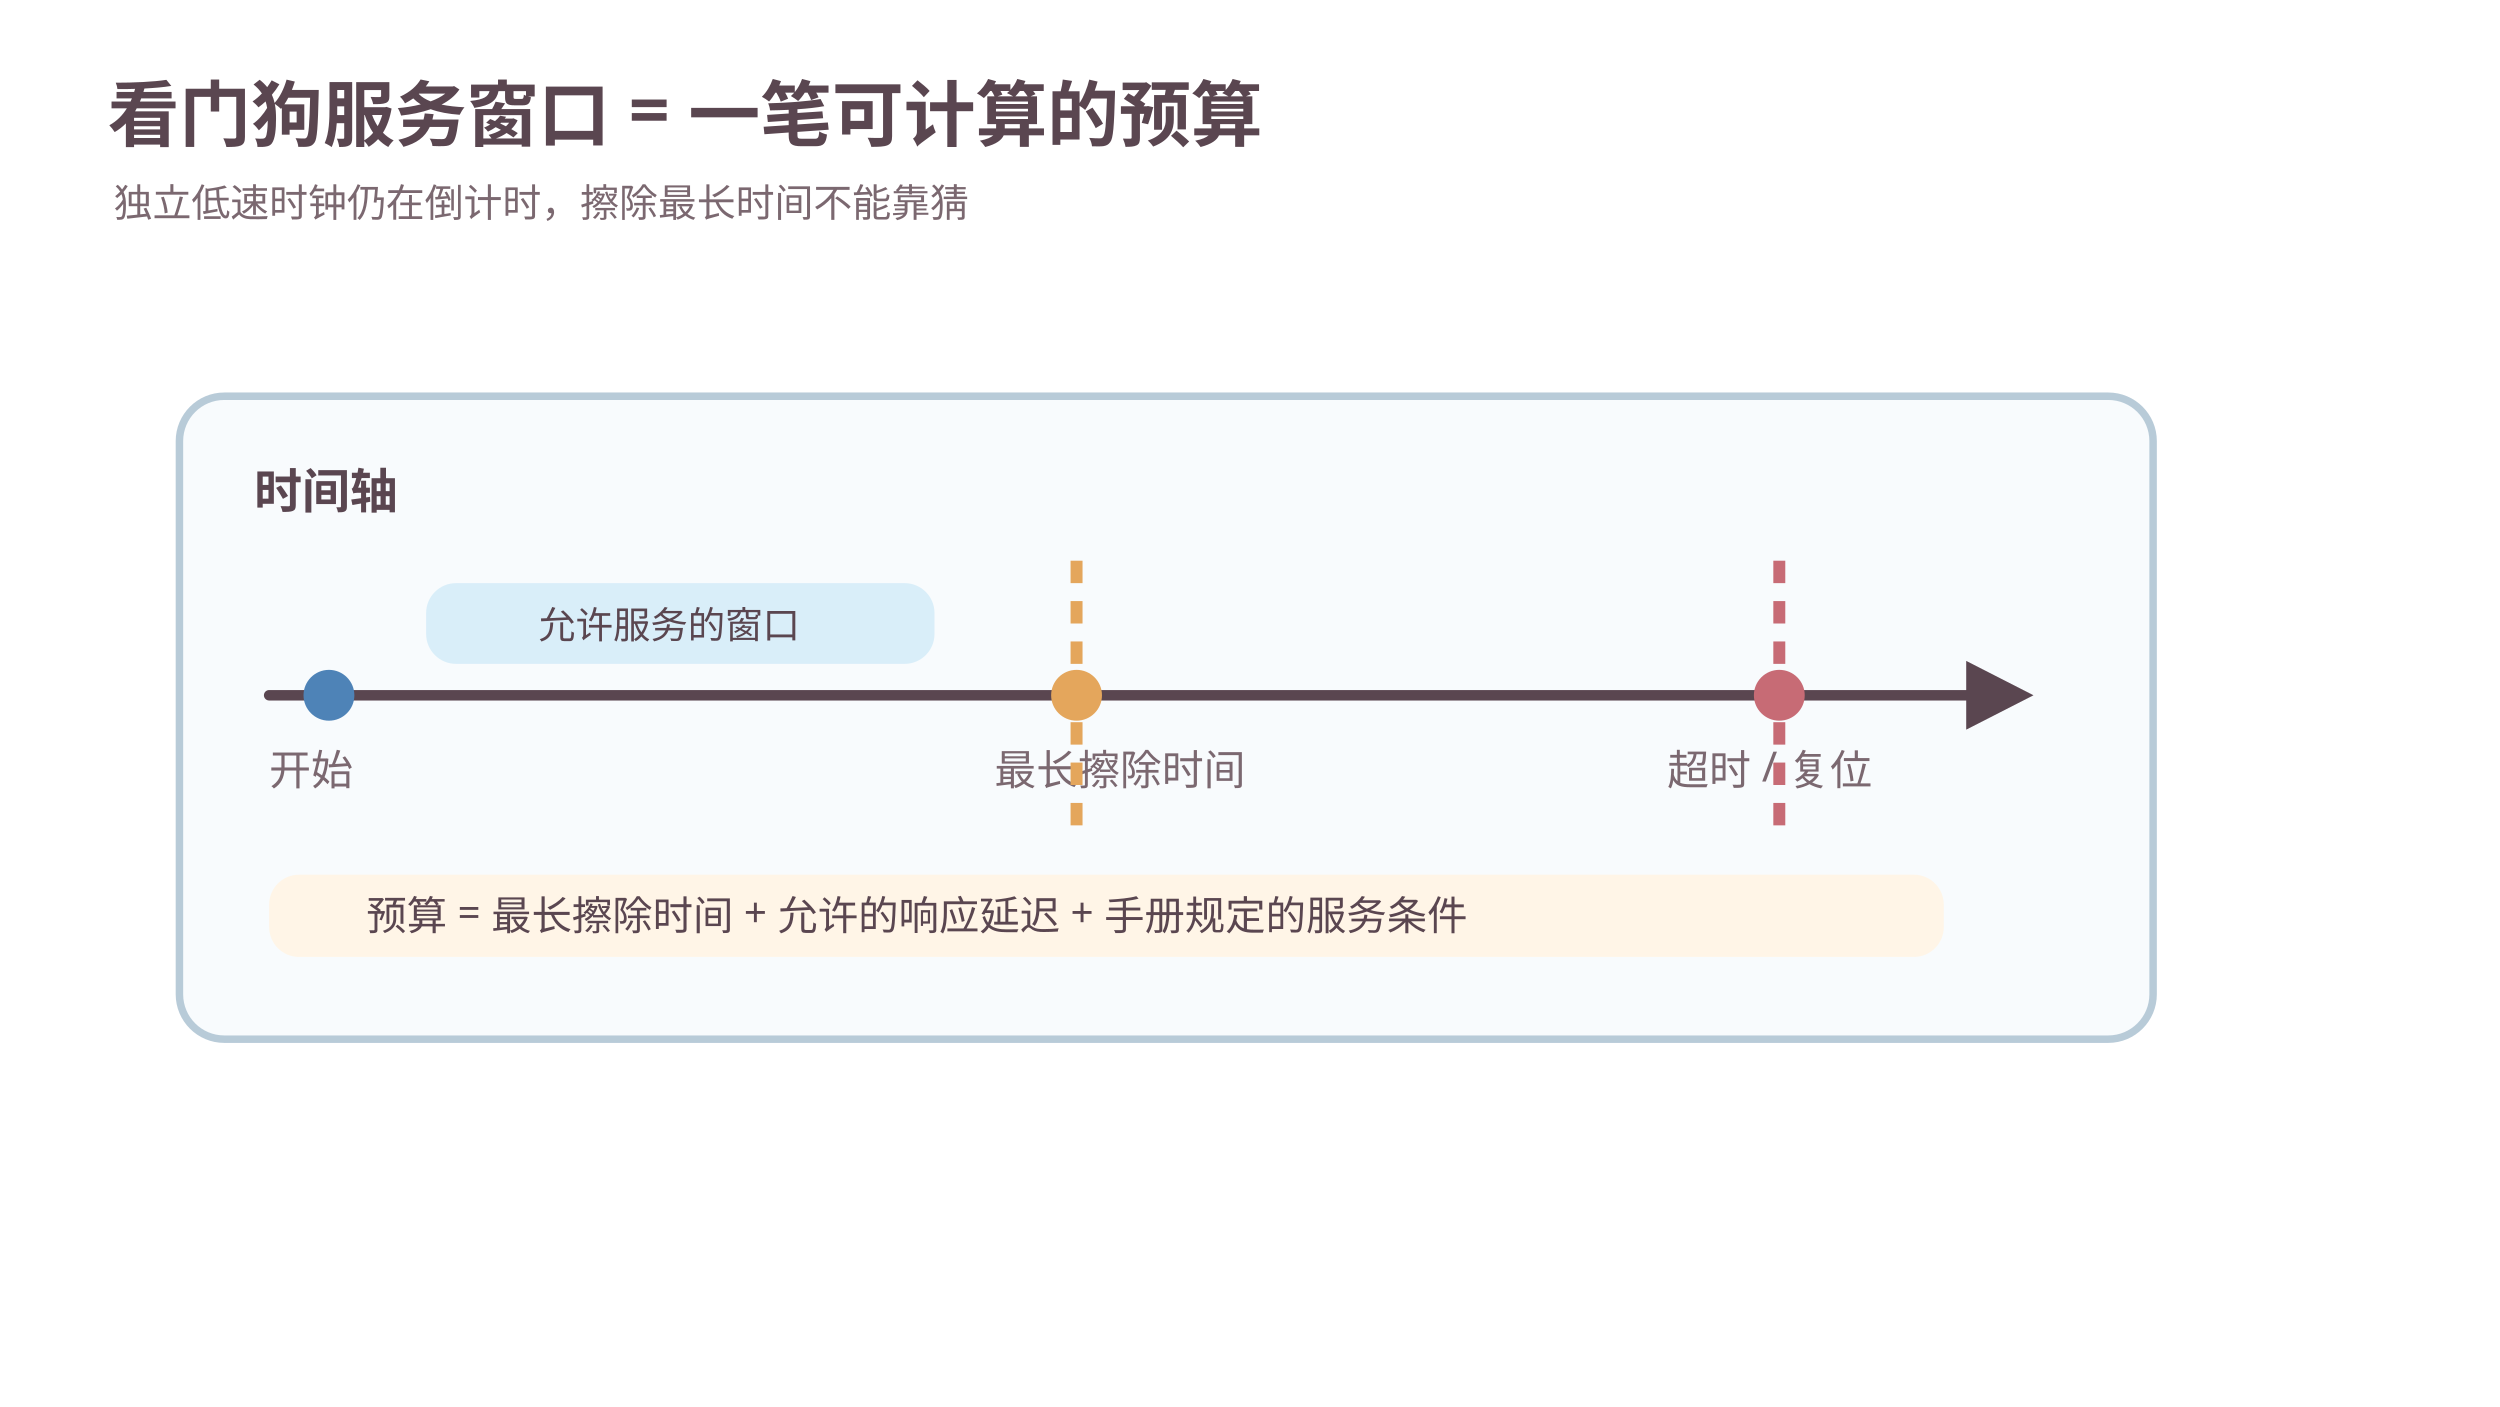
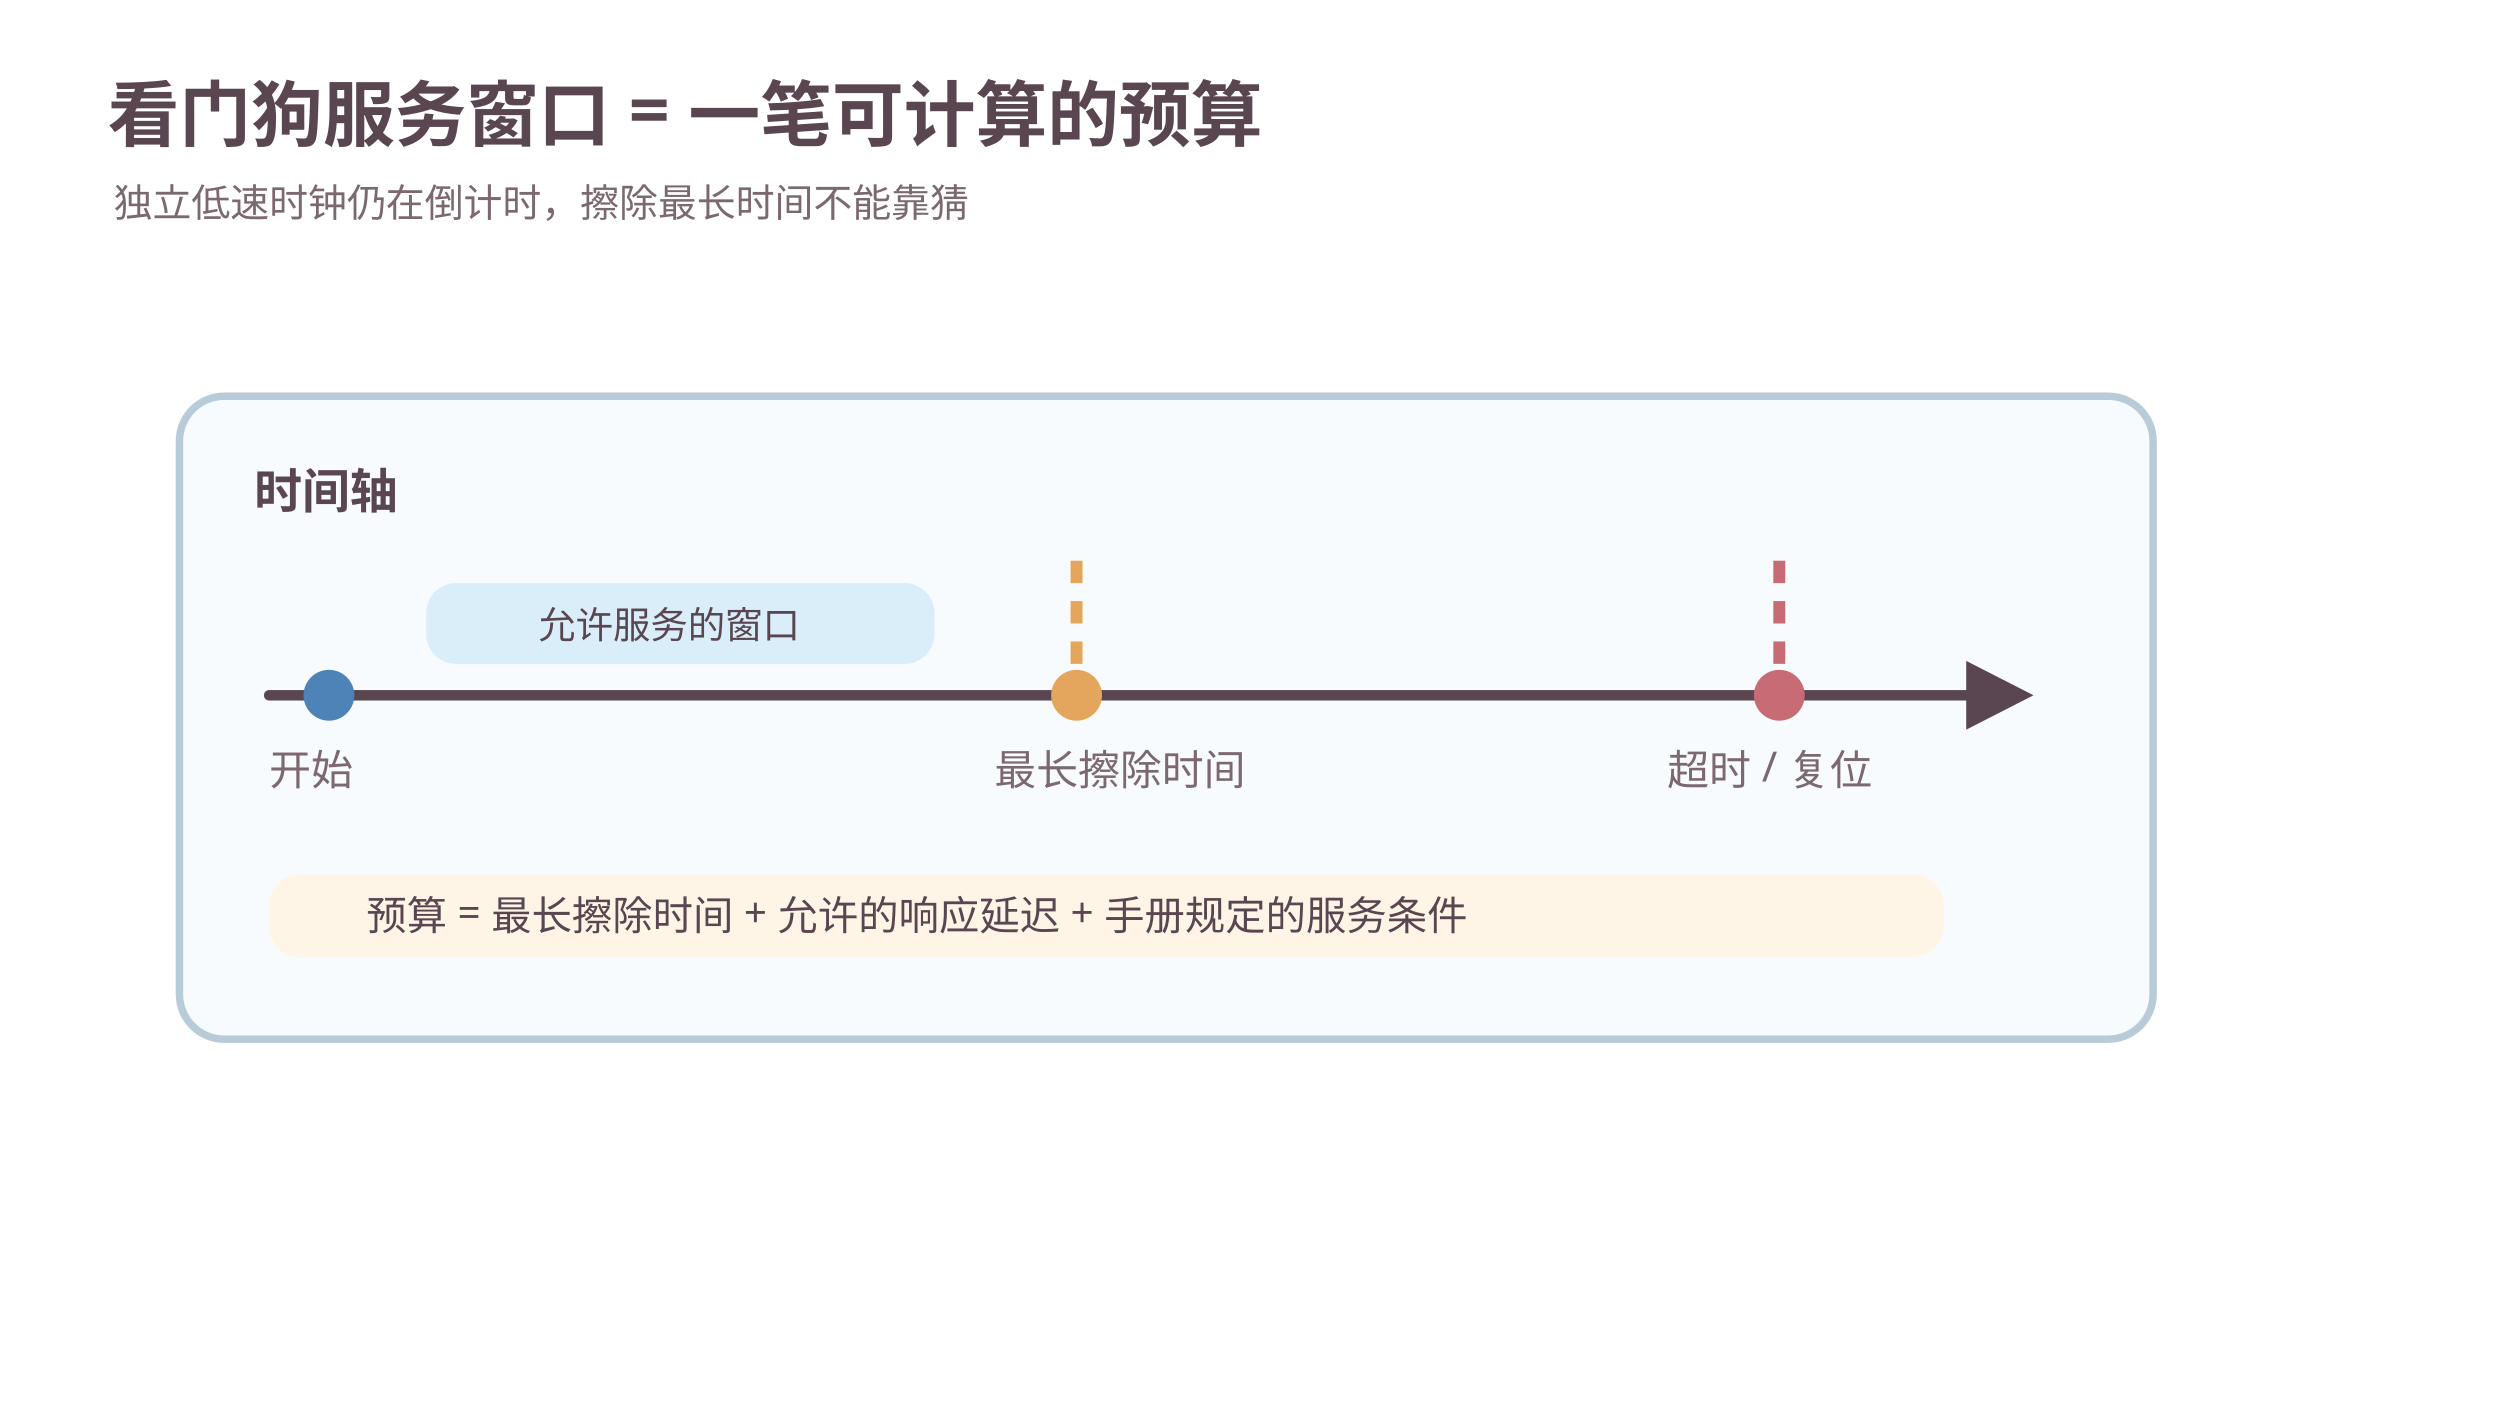
<svg xmlns="http://www.w3.org/2000/svg" width="1672" height="941" viewBox="0 0 1672 941">
  <rect width="1672" height="941" fill="#ffffff" />
  <style>.ink{font-family:'Microsoft YaHei',sans-serif;fill:#5A4650}.muted{font-family:'Microsoft YaHei',sans-serif;fill:#7b6870}.line{stroke:#5A4650;stroke-width:7;stroke-linecap:round;stroke-linejoin:round;fill:none}</style>
  <text x="72" y="94" class="ink" font-size="48" font-weight="700">看门狗服务窗口 = 一笔可计算的预算</text>
  <text x="76" y="145" class="muted" font-size="26">独立低速时钟仍在倒计时，擦除最长时间不能靠猜</text>
  <rect x="120" y="265" width="1320" height="430" rx="30" fill="#F8FBFD" stroke="#B8CBD8" stroke-width="5" />
  <text x="170" y="340" class="ink" font-size="32" font-weight="700">时间轴</text>
  <path d="M180 465H1340" class="line" />
  <path d="m1315 442 45 23-45 23" fill="#5A4650" />
  <circle cx="220" cy="465" r="17" fill="#4E83B7" />
  <circle cx="720" cy="465" r="17" fill="#E4A65C" />
  <circle cx="1190" cy="465" r="17" fill="#C76B75" />
  <text x="180" y="525" class="muted" font-size="28">开始</text>
-   <text x="665" y="525" class="muted" font-size="28">最长擦除时间</text>
-   <text x="1115" y="525" class="muted" font-size="28">超时 / 复位</text>
+   <text id="flash-budget-erase-label" x="665" y="525" class="muted" font-size="28">最长擦除时间</text>
+   <text id="flash-budget-timeout-label" x="1115" y="525" class="muted" font-size="28">超时 / 复位</text>
  <rect x="285" y="390" width="340" height="54" rx="20" fill="#D9EEF9" />
  <text x="360" y="427" class="ink" font-size="25">允许服务的窗口</text>
-   <path d="M720 375v180" stroke="#E4A65C" stroke-width="8" stroke-dasharray="15 12" />
-   <path d="M1190 375v180" stroke="#C76B75" stroke-width="8" stroke-dasharray="15 12" />
+   <path id="flash-budget-erase-marker" d="M720 375v70" stroke="#E4A65C" stroke-width="8" stroke-dasharray="15 12" />
+   <path id="flash-budget-timeout-marker" d="M1190 375v70" stroke="#C76B75" stroke-width="8" stroke-dasharray="15 12" />
  <rect x="180" y="585" width="1120" height="55" rx="20" fill="#FFF5E7" />
  <text x="245" y="622" class="ink" font-size="27">预算 = 最长擦除时间 + 允许的响应延迟 + 手册规定的服务条件</text>
</svg>
